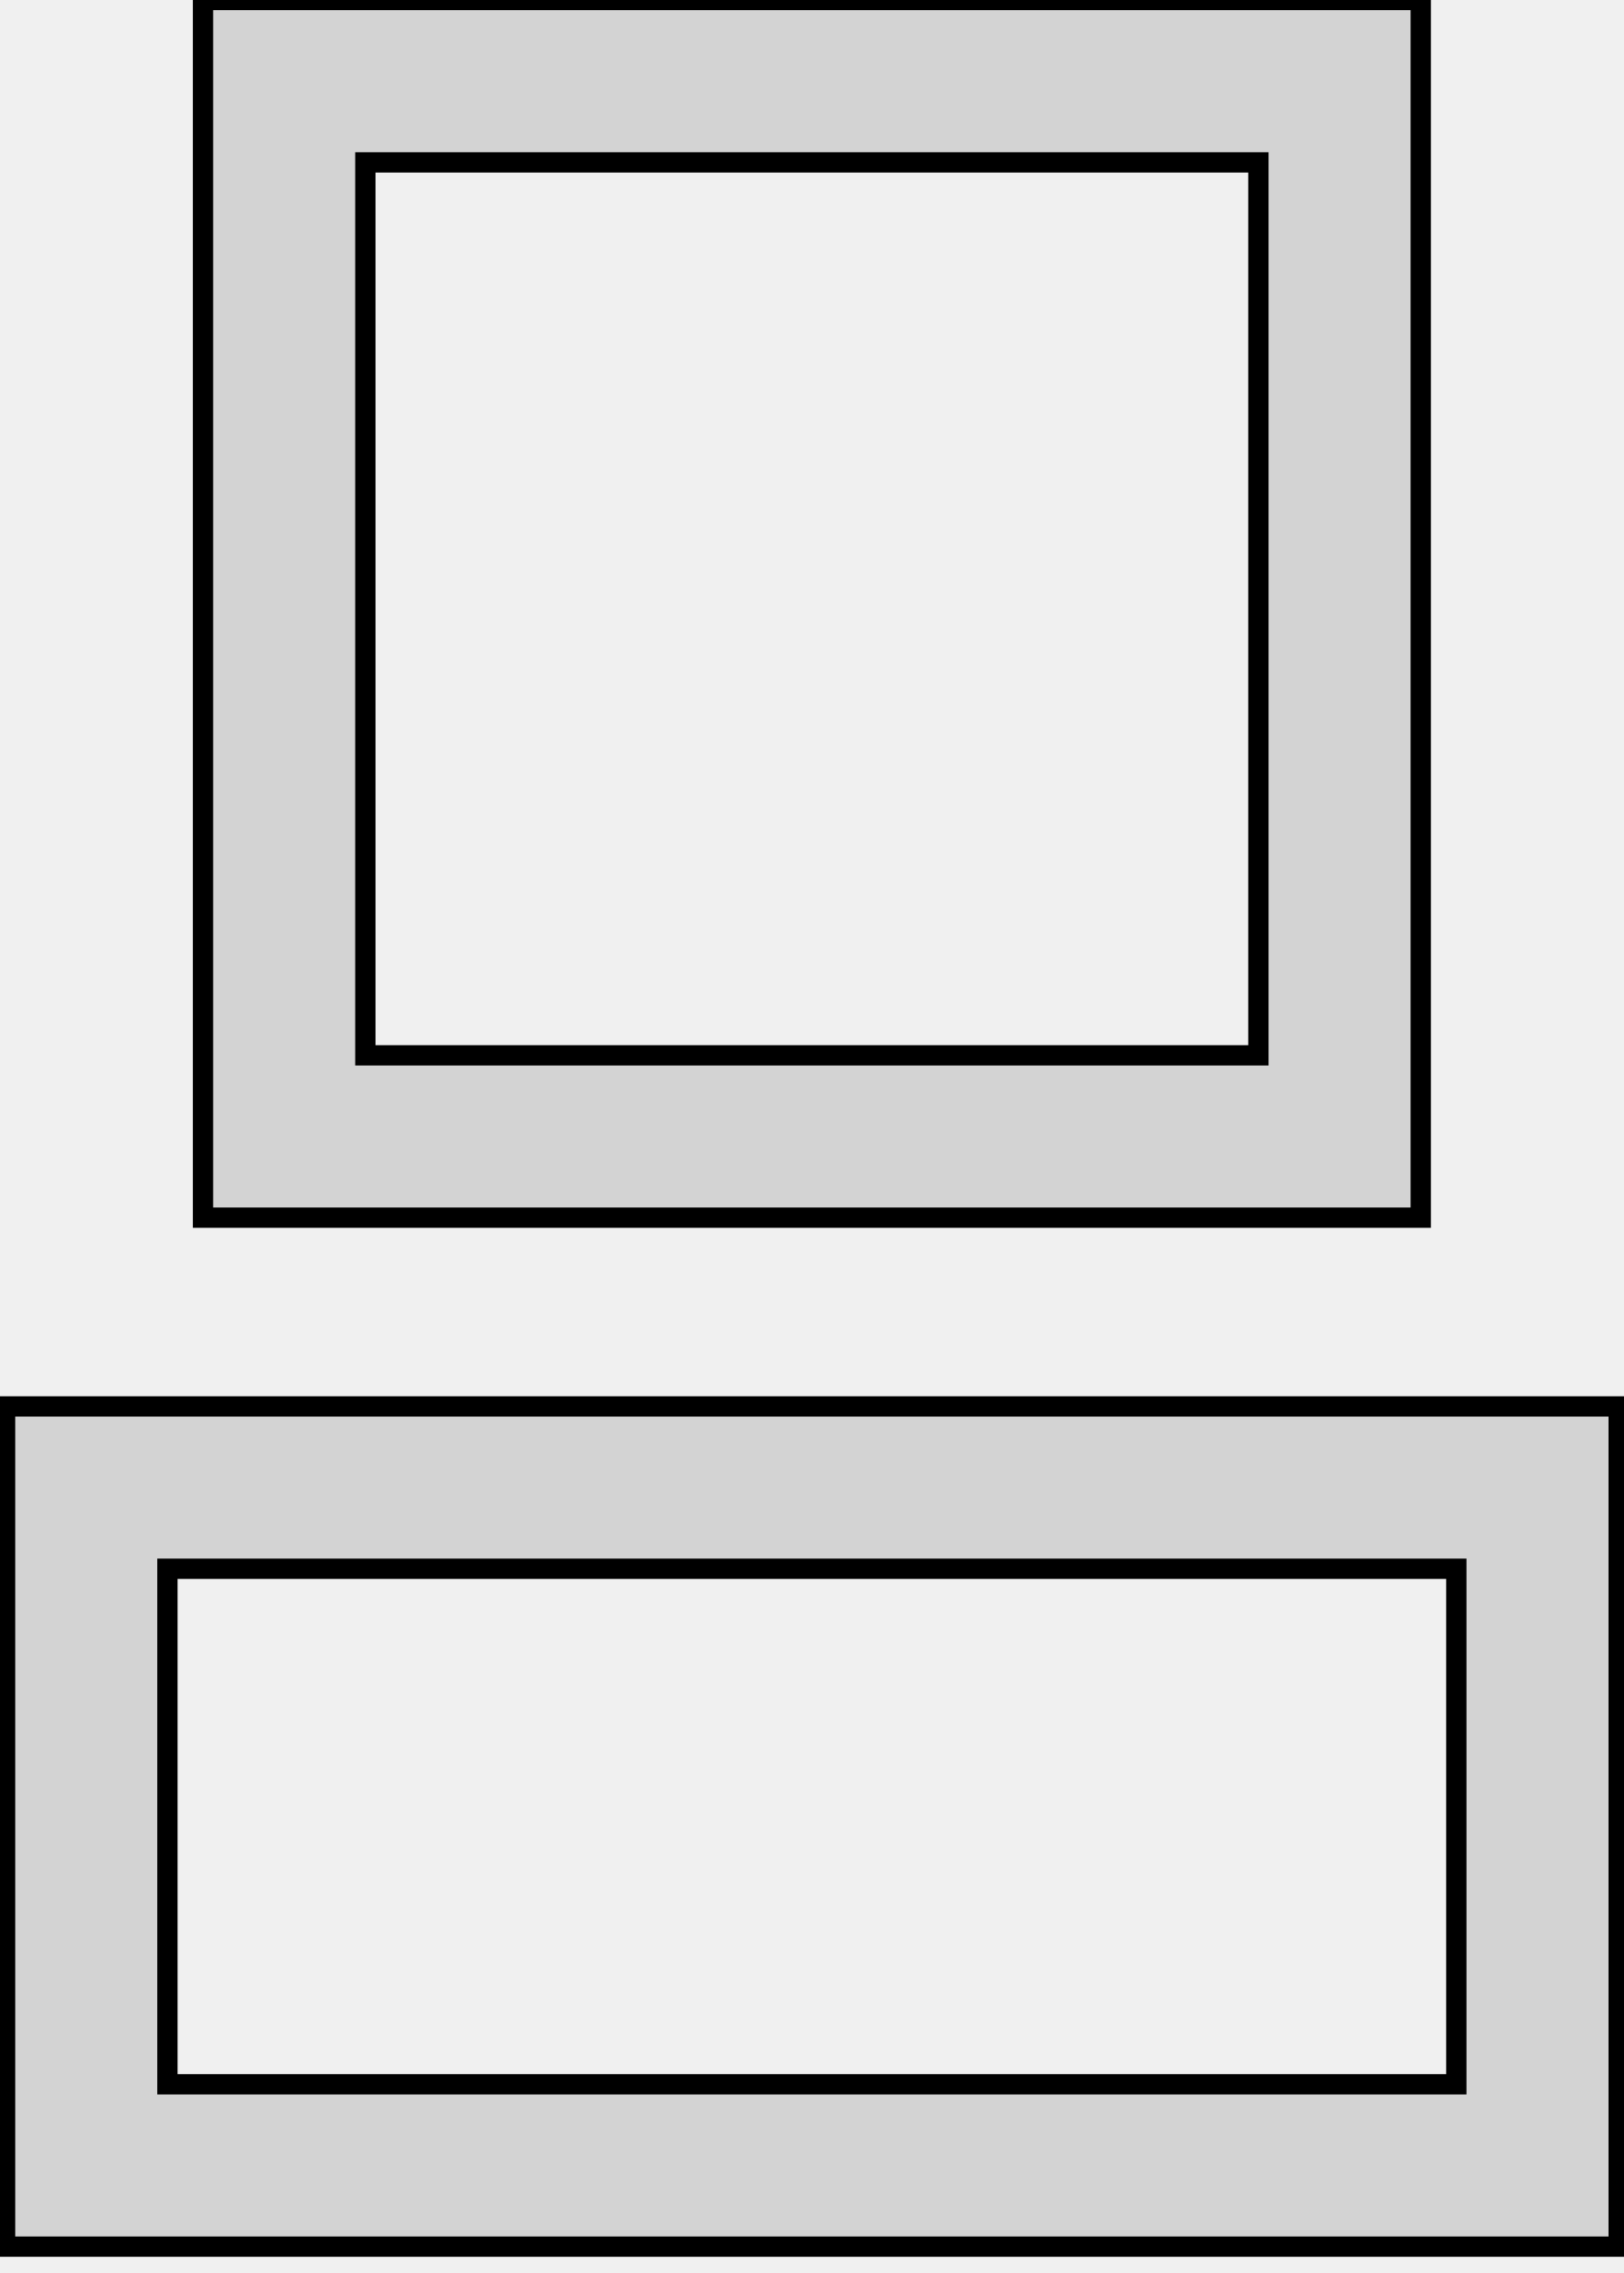
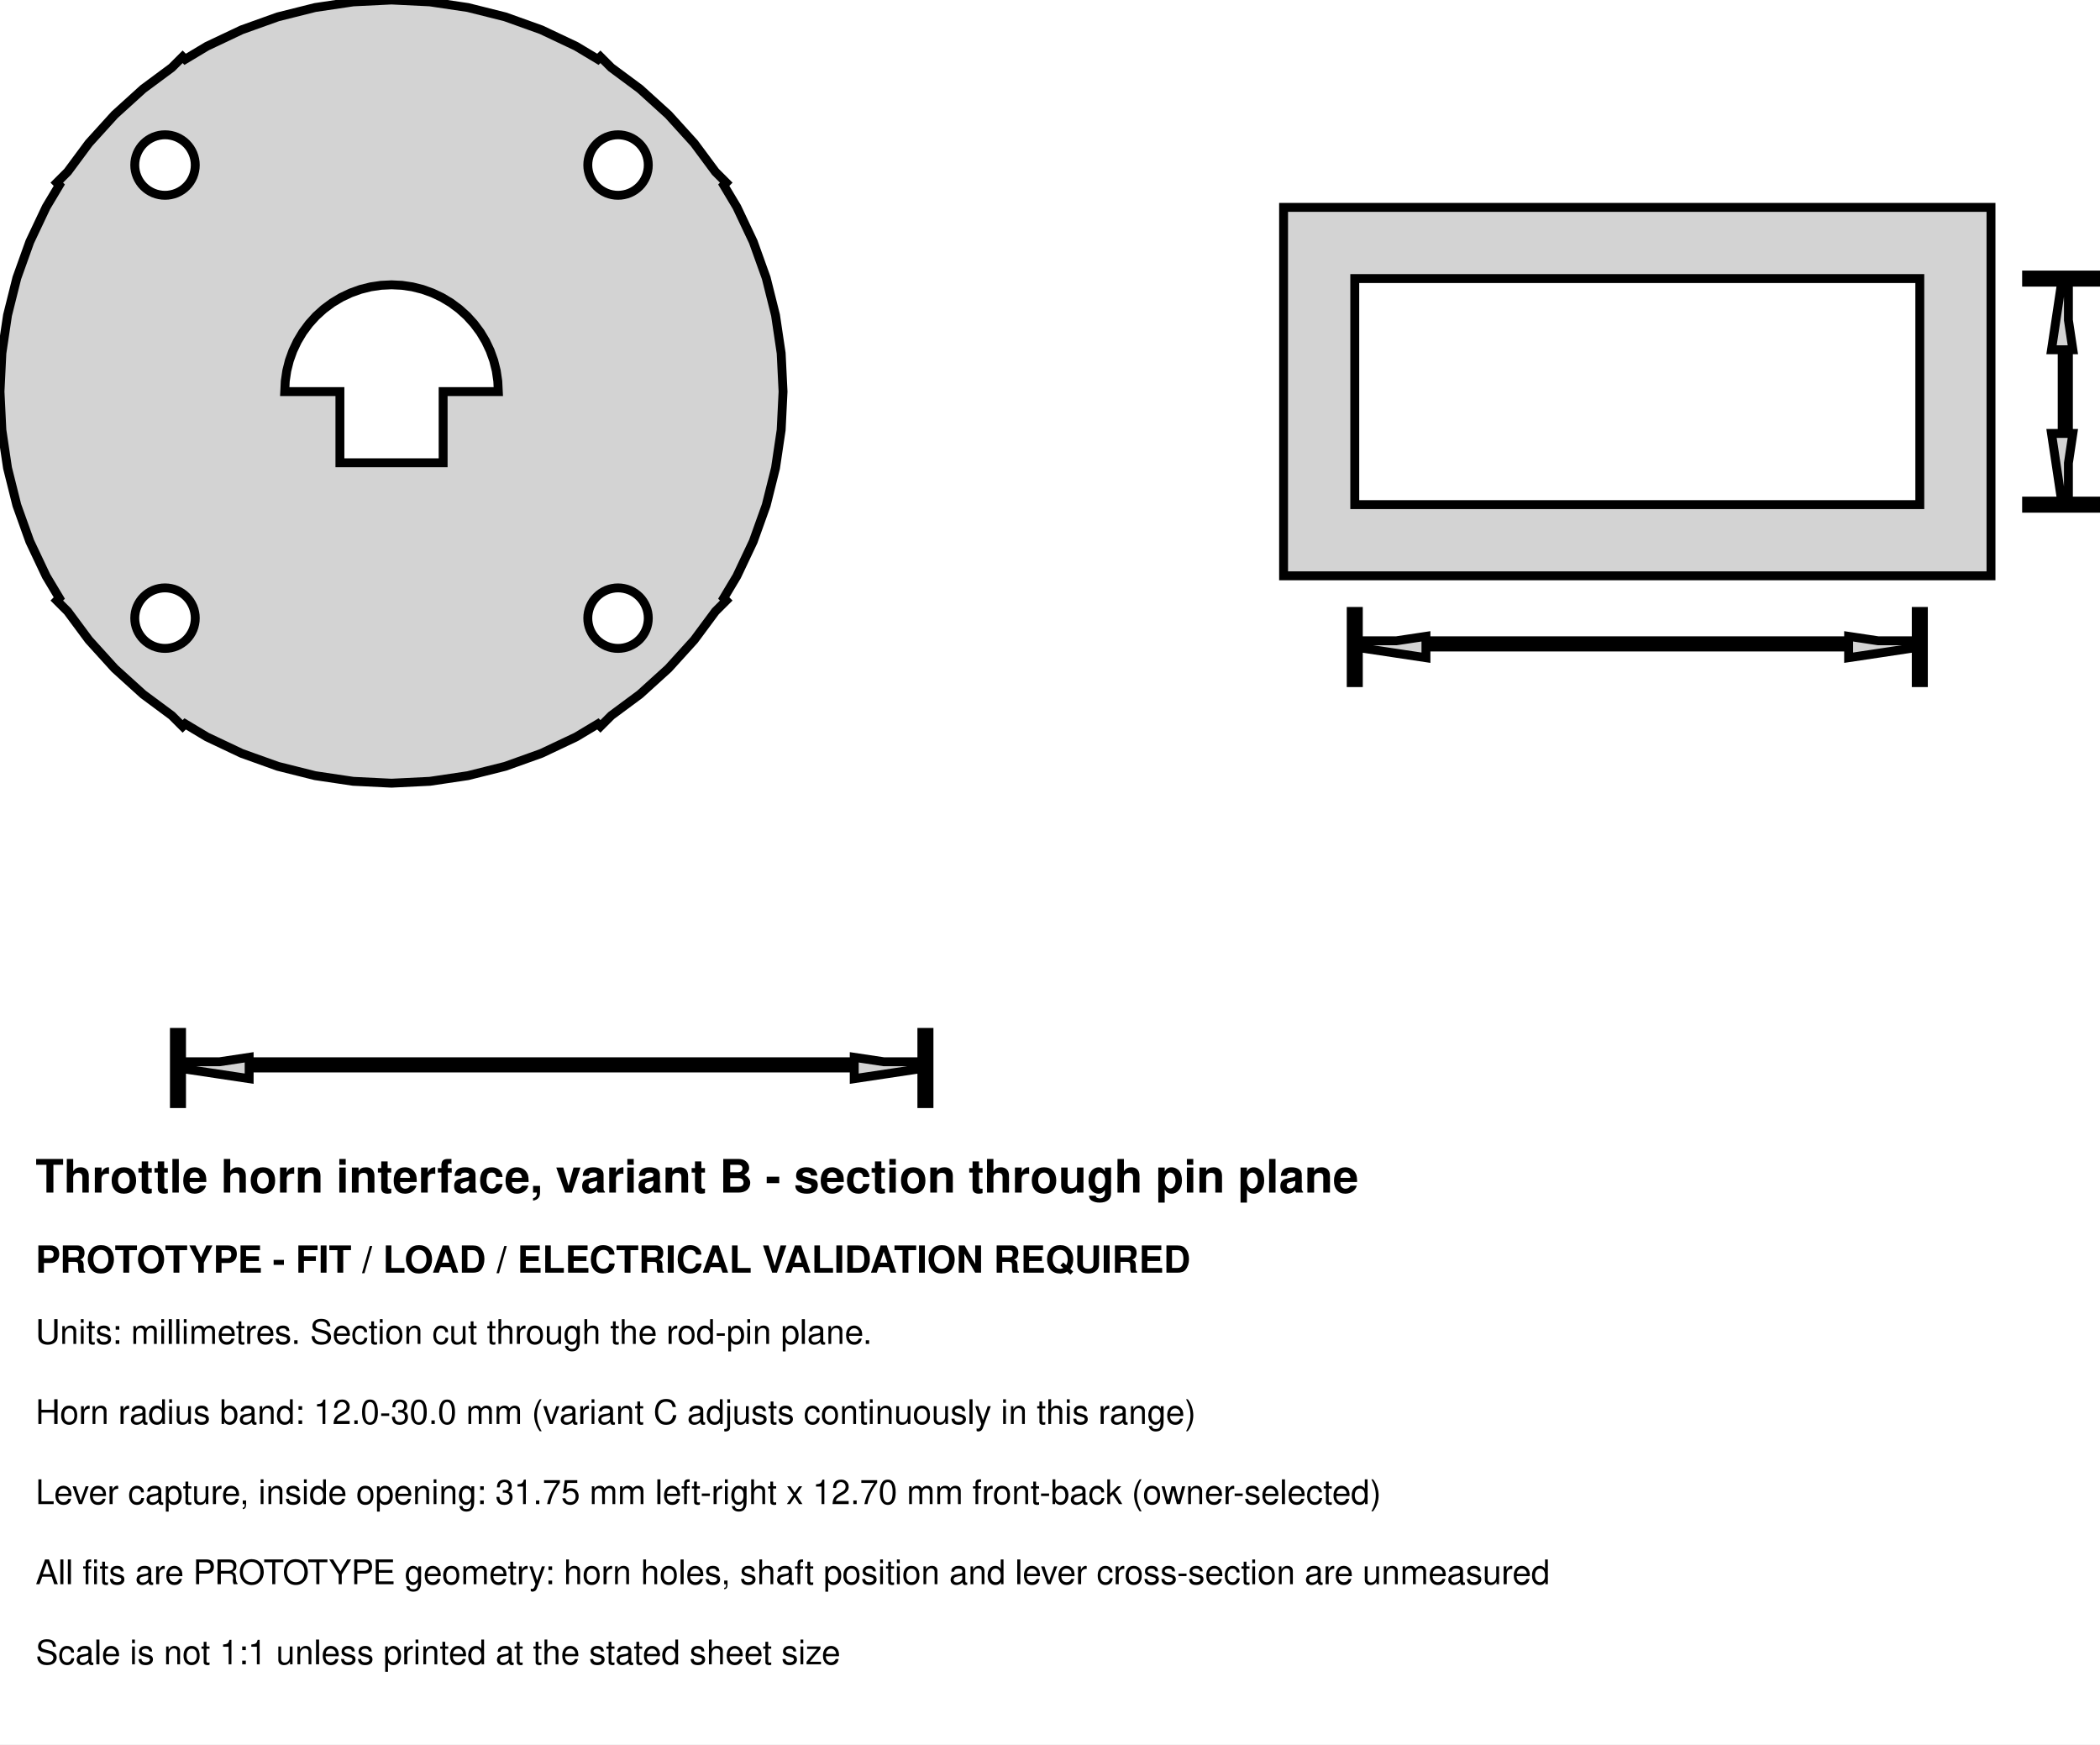
- <svg xmlns="http://www.w3.org/2000/svg" width="40mm" height="56mm" viewBox="-20 -15 40 56" version="1.1">
-   <path d=" M 15,-15 L -15,-15 L -15,15 L 15,15 z M -11,11 L -11,-11 L 11,-11 L 11,11 z M 19.875,19.65 L -19.875,19.65 L -19.875,40.35 L 19.875,40.35 z M -15.875,36.35 L -15.875,23.65 L 15.875,23.65 L 15.875,36.35 z " stroke="black" fill="lightgray" stroke-width="0.5" />
+ <svg xmlns="http://www.w3.org/2000/svg" width="118mm" height="98.0mm" viewBox="-62.0 -22.0 118.0 98.0" version="1.1">
+   <rect x="-62.00" y="-22.00" width="118.00" height="98.00" fill="white" />
+   <path d=" M -37.844,21.894 L -35.708,21.577 L -33.614,21.053 L -31.581,20.325 L -29.629,19.402 L -28.404,18.668  L -28.262,18.809 L -27.653,18.2 L -26.043,17.006 L -24.444,15.556 L -22.994,13.957 L -21.8,12.347  L -21.191,11.738 L -21.332,11.597 L -20.598,10.371 L -19.675,8.419 L -18.947,6.386 L -18.423,4.292  L -18.106,2.156 L -18,-0 L -18.106,-2.156 L -18.423,-4.292 L -18.947,-6.386 L -19.675,-8.419  L -20.598,-10.371 L -21.332,-11.597 L -21.191,-11.738 L -21.8,-12.347 L -22.994,-13.957 L -24.444,-15.556  L -26.043,-17.006 L -27.653,-18.2 L -28.262,-18.809 L -28.404,-18.668 L -29.629,-19.402 L -31.581,-20.325  L -33.614,-21.053 L -35.708,-21.577 L -37.844,-21.894 L -40,-22 L -42.156,-21.894 L -44.292,-21.577  L -46.386,-21.053 L -48.419,-20.325 L -50.371,-19.402 L -51.596,-18.668 L -51.738,-18.809 L -52.347,-18.2  L -53.957,-17.006 L -55.556,-15.556 L -57.006,-13.957 L -58.2,-12.347 L -58.809,-11.738 L -58.668,-11.597  L -59.402,-10.371 L -60.325,-8.419 L -61.053,-6.386 L -61.577,-4.292 L -61.894,-2.156 L -62,-0  L -61.894,2.156 L -61.577,4.292 L -61.053,6.386 L -60.325,8.419 L -59.402,10.371 L -58.668,11.597  L -58.809,11.738 L -58.2,12.347 L -57.006,13.957 L -55.556,15.556 L -53.957,17.006 L -52.347,18.2  L -51.738,18.809 L -51.596,18.668 L -50.371,19.402 L -48.419,20.325 L -46.386,21.053 L -44.292,21.577  L -42.156,21.894 L -40,22 z M -52.895,-11.036 L -53.06,-11.061 L -53.221,-11.101 L -53.379,-11.157 L -53.529,-11.229 L -53.672,-11.314  L -53.806,-11.414 L -53.93,-11.526 L -54.042,-11.649 L -54.141,-11.783 L -54.227,-11.927 L -54.298,-12.077  L -54.355,-12.234 L -54.395,-12.396 L -54.42,-12.561 L -54.428,-12.728 L -54.42,-12.895 L -54.395,-13.06  L -54.355,-13.221 L -54.298,-13.379 L -54.227,-13.529 L -54.141,-13.672 L -54.042,-13.806 L -53.93,-13.93  L -53.806,-14.042 L -53.672,-14.141 L -53.529,-14.227 L -53.379,-14.299 L -53.221,-14.355 L -53.06,-14.395  L -52.895,-14.42 L -52.728,-14.428 L -52.561,-14.42 L -52.396,-14.395 L -52.234,-14.355 L -52.077,-14.299  L -51.926,-14.227 L -51.783,-14.141 L -51.649,-14.042 L -51.526,-13.93 L -51.414,-13.806 L -51.314,-13.672  L -51.229,-13.529 L -51.157,-13.379 L -51.101,-13.221 L -51.061,-13.06 L -51.036,-12.895 L -51.028,-12.728  L -51.036,-12.561 L -51.061,-12.396 L -51.101,-12.234 L -51.157,-12.077 L -51.229,-11.927 L -51.314,-11.783  L -51.414,-11.649 L -51.526,-11.526 L -51.649,-11.414 L -51.783,-11.314 L -51.926,-11.229 L -52.077,-11.157  L -52.234,-11.101 L -52.396,-11.061 L -52.561,-11.036 L -52.728,-11.028 z M -27.439,-11.036 L -27.604,-11.061 L -27.765,-11.101 L -27.923,-11.157 L -28.073,-11.229 L -28.216,-11.314  L -28.351,-11.414 L -28.474,-11.526 L -28.586,-11.649 L -28.686,-11.783 L -28.771,-11.927 L -28.843,-12.077  L -28.899,-12.234 L -28.939,-12.396 L -28.964,-12.561 L -28.972,-12.728 L -28.964,-12.895 L -28.939,-13.06  L -28.899,-13.221 L -28.843,-13.379 L -28.771,-13.529 L -28.686,-13.672 L -28.586,-13.806 L -28.474,-13.93  L -28.351,-14.042 L -28.216,-14.141 L -28.073,-14.227 L -27.923,-14.299 L -27.765,-14.355 L -27.604,-14.395  L -27.439,-14.42 L -27.272,-14.428 L -27.105,-14.42 L -26.94,-14.395 L -26.779,-14.355 L -26.622,-14.299  L -26.471,-14.227 L -26.328,-14.141 L -26.194,-14.042 L -26.07,-13.93 L -25.958,-13.806 L -25.859,-13.672  L -25.773,-13.529 L -25.701,-13.379 L -25.645,-13.221 L -25.605,-13.06 L -25.58,-12.895 L -25.572,-12.728  L -25.58,-12.561 L -25.605,-12.396 L -25.645,-12.234 L -25.701,-12.077 L -25.773,-11.927 L -25.859,-11.783  L -25.958,-11.649 L -26.07,-11.526 L -26.194,-11.414 L -26.328,-11.314 L -26.471,-11.229 L -26.622,-11.157  L -26.779,-11.101 L -26.94,-11.061 L -27.105,-11.036 L -27.272,-11.028 z M -42.9,4 L -42.9,-0 L -46,-0 L -45.971,-0.588 L -45.885,-1.171 L -45.742,-1.742  L -45.543,-2.296 L -45.291,-2.828 L -44.989,-3.333 L -44.638,-3.806 L -44.243,-4.243 L -43.806,-4.638  L -43.333,-4.989 L -42.828,-5.292 L -42.296,-5.543 L -41.742,-5.742 L -41.17,-5.885 L -40.588,-5.971  L -40,-6 L -39.412,-5.971 L -38.83,-5.885 L -38.258,-5.742 L -37.704,-5.543 L -37.172,-5.292  L -36.667,-4.989 L -36.194,-4.638 L -35.757,-4.243 L -35.362,-3.806 L -35.011,-3.333 L -34.709,-2.828  L -34.457,-2.296 L -34.258,-1.742 L -34.115,-1.171 L -34.029,-0.588 L -34,-0 L -37.1,-0  L -37.1,4 z M -27.439,14.42 L -27.604,14.395 L -27.765,14.355 L -27.923,14.299 L -28.073,14.227 L -28.216,14.141  L -28.351,14.042 L -28.474,13.93 L -28.586,13.806 L -28.686,13.672 L -28.771,13.529 L -28.843,13.379  L -28.899,13.221 L -28.939,13.06 L -28.964,12.895 L -28.972,12.728 L -28.964,12.561 L -28.939,12.396  L -28.899,12.234 L -28.843,12.077 L -28.771,11.927 L -28.686,11.783 L -28.586,11.649 L -28.474,11.526  L -28.351,11.414 L -28.216,11.314 L -28.073,11.229 L -27.923,11.157 L -27.765,11.101 L -27.604,11.061  L -27.439,11.036 L -27.272,11.028 L -27.105,11.036 L -26.94,11.061 L -26.779,11.101 L -26.622,11.157  L -26.471,11.229 L -26.328,11.314 L -26.194,11.414 L -26.07,11.526 L -25.958,11.649 L -25.859,11.783  L -25.773,11.927 L -25.701,12.077 L -25.645,12.234 L -25.605,12.396 L -25.58,12.561 L -25.572,12.728  L -25.58,12.895 L -25.605,13.06 L -25.645,13.221 L -25.701,13.379 L -25.773,13.529 L -25.859,13.672  L -25.958,13.806 L -26.07,13.93 L -26.194,14.042 L -26.328,14.141 L -26.471,14.227 L -26.622,14.299  L -26.779,14.355 L -26.94,14.395 L -27.105,14.42 L -27.272,14.428 z M -52.895,14.42 L -53.06,14.395 L -53.221,14.355 L -53.379,14.299 L -53.529,14.227 L -53.672,14.141  L -53.806,14.042 L -53.93,13.93 L -54.042,13.806 L -54.141,13.672 L -54.227,13.529 L -54.298,13.379  L -54.355,13.221 L -54.395,13.06 L -54.42,12.895 L -54.428,12.728 L -54.42,12.561 L -54.395,12.396  L -54.355,12.234 L -54.298,12.077 L -54.227,11.927 L -54.141,11.783 L -54.042,11.649 L -53.93,11.526  L -53.806,11.414 L -53.672,11.314 L -53.529,11.229 L -53.379,11.157 L -53.221,11.101 L -53.06,11.061  L -52.895,11.036 L -52.728,11.028 L -52.561,11.036 L -52.396,11.061 L -52.234,11.101 L -52.077,11.157  L -51.926,11.229 L -51.783,11.314 L -51.649,11.414 L -51.526,11.526 L -51.414,11.649 L -51.314,11.783  L -51.229,11.927 L -51.157,12.077 L -51.101,12.234 L -51.061,12.396 L -51.036,12.561 L -51.028,12.728  L -51.036,12.895 L -51.061,13.06 L -51.101,13.221 L -51.157,13.379 L -51.229,13.529 L -51.314,13.672  L -51.414,13.806 L -51.526,13.93 L -51.649,14.042 L -51.783,14.141 L -51.926,14.227 L -52.077,14.299  L -52.234,14.355 L -52.396,14.395 L -52.561,14.42 L -52.728,14.428 z M 49.875,-10.35 L 10.125,-10.35 L 10.125,10.35 L 49.875,10.35 z M 14.125,6.35 L 14.125,-6.35 L 45.875,-6.35 L 45.875,6.35 z M 55.875,6.15 L 54.225,6.15 L 54.225,4.017 L 54.475,2.35 L 54.225,2.35 L 54.225,-2.35  L 54.475,-2.35 L 54.225,-4.017 L 54.225,-6.15 L 55.875,-6.15 L 55.875,-6.55 L 51.875,-6.55  L 51.875,-6.15 L 53.845,-6.15 L 53.275,-2.35 L 53.875,-2.35 L 53.875,2.35 L 53.275,2.35  L 53.845,6.15 L 51.875,6.15 L 51.875,6.55 L 55.875,6.55 z M 14.325,14.38 L 18.125,14.95 L 18.125,14.35 L 41.875,14.35 L 41.875,14.95 L 45.675,14.38  L 45.675,16.35 L 46.075,16.35 L 46.075,12.35 L 45.675,12.35 L 45.675,14 L 43.542,14  L 41.875,13.75 L 41.875,14 L 18.125,14 L 18.125,13.75 L 16.458,14 L 14.325,14  L 14.325,12.35 L 13.925,12.35 L 13.925,16.35 L 14.325,16.35 z M -51.8,38.03 L -48,38.6 L -48,38 L -14,38 L -14,38.6 L -10.2,38.03  L -10.2,40 L -9.8,40 L -9.8,36 L -10.2,36 L -10.2,37.65 L -12.333,37.65  L -14,37.4 L -14,37.65 L -48,37.65 L -48,37.4 L -49.667,37.65 L -51.8,37.65  L -51.8,36 L -52.2,36 L -52.2,40 L -51.8,40 z " stroke="black" fill="lightgray" stroke-width="0.5" />
+   <g font-family="Helvetica, Arial, sans-serif" fill="black">
+     <text x="-60.00" y="45.00" font-size="2.6" font-weight="bold">Throttle horn interface, variant B - section through pin plane</text>
+     <text x="-60.00" y="49.50" font-size="2.1" font-weight="bold">PROTOTYPE - FIT / LOAD / ELECTRICAL VALIDATION REQUIRED</text>
+     <text x="-60.00" y="53.50" font-size="1.9" font-weight="normal">Units: millimetres. Section cut through the rod-pin plane.</text>
+     <text x="-60.00" y="58.00" font-size="1.9" font-weight="normal">Horn radius band: 12.0-30.0 mm (variant C adjusts continuously in this range)</text>
+     <text x="-60.00" y="62.50" font-size="1.9" font-weight="normal">Lever capture, inside opening: 31.75 mm left-right x 12.70 mm front-back (owner-selected)</text>
+     <text x="-60.00" y="67.00" font-size="1.9" font-weight="normal">All fits are PROTOTYPE geometry: horn holes, shaft position and lever cross-section are unmeasured</text>
+     <text x="-60.00" y="71.50" font-size="1.9" font-weight="normal">Scale is not 1:1 unless printed at the stated sheet size</text>
+   </g>
</svg>
